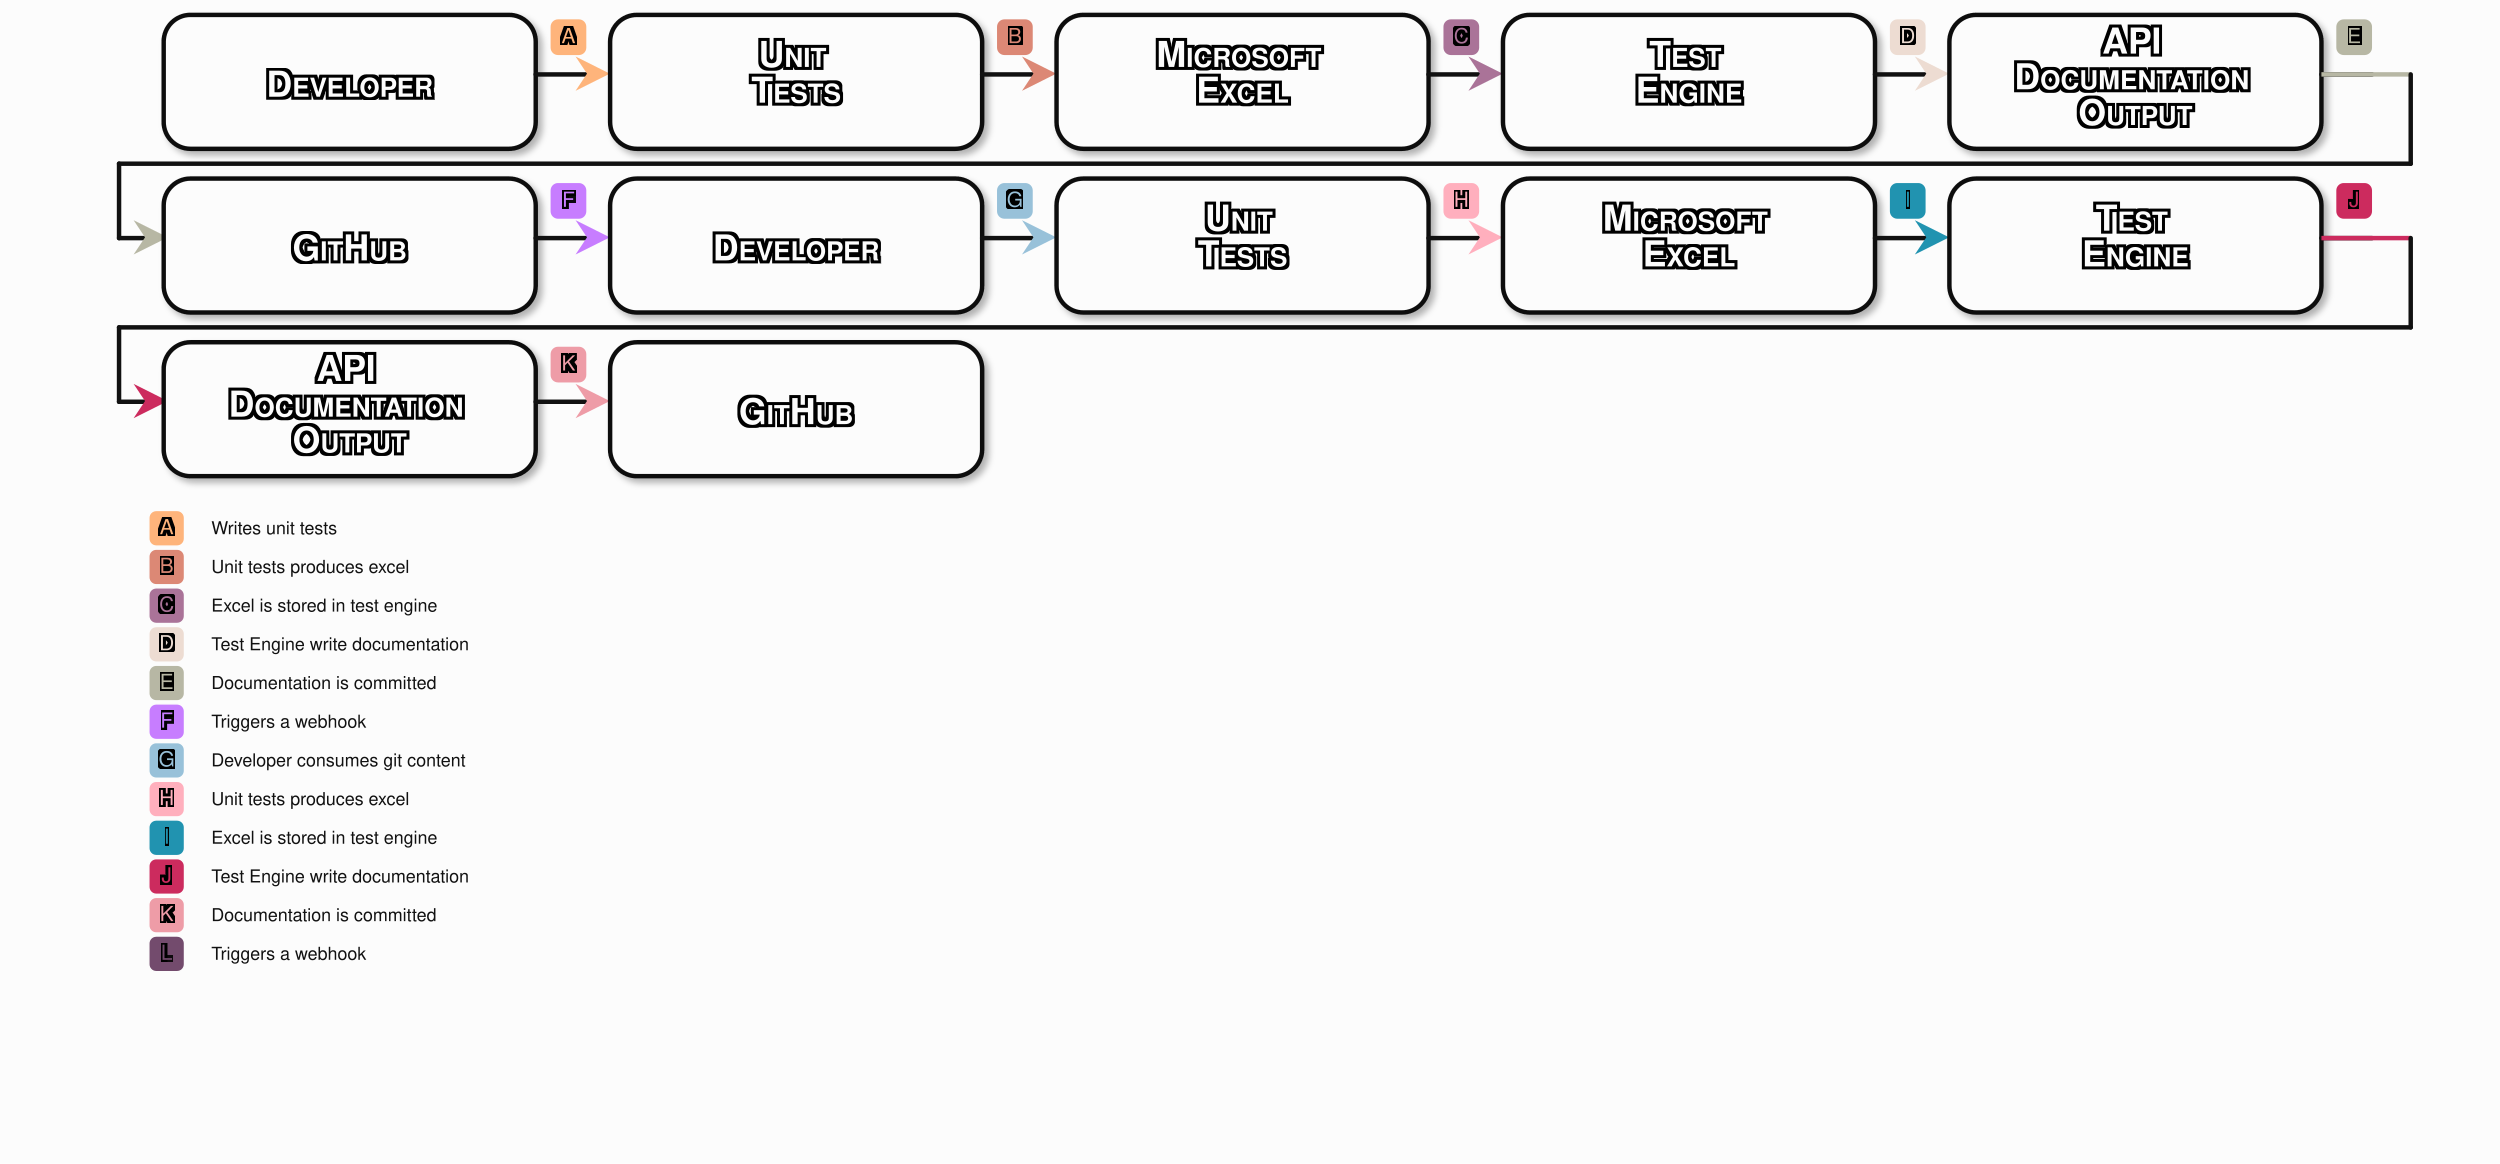
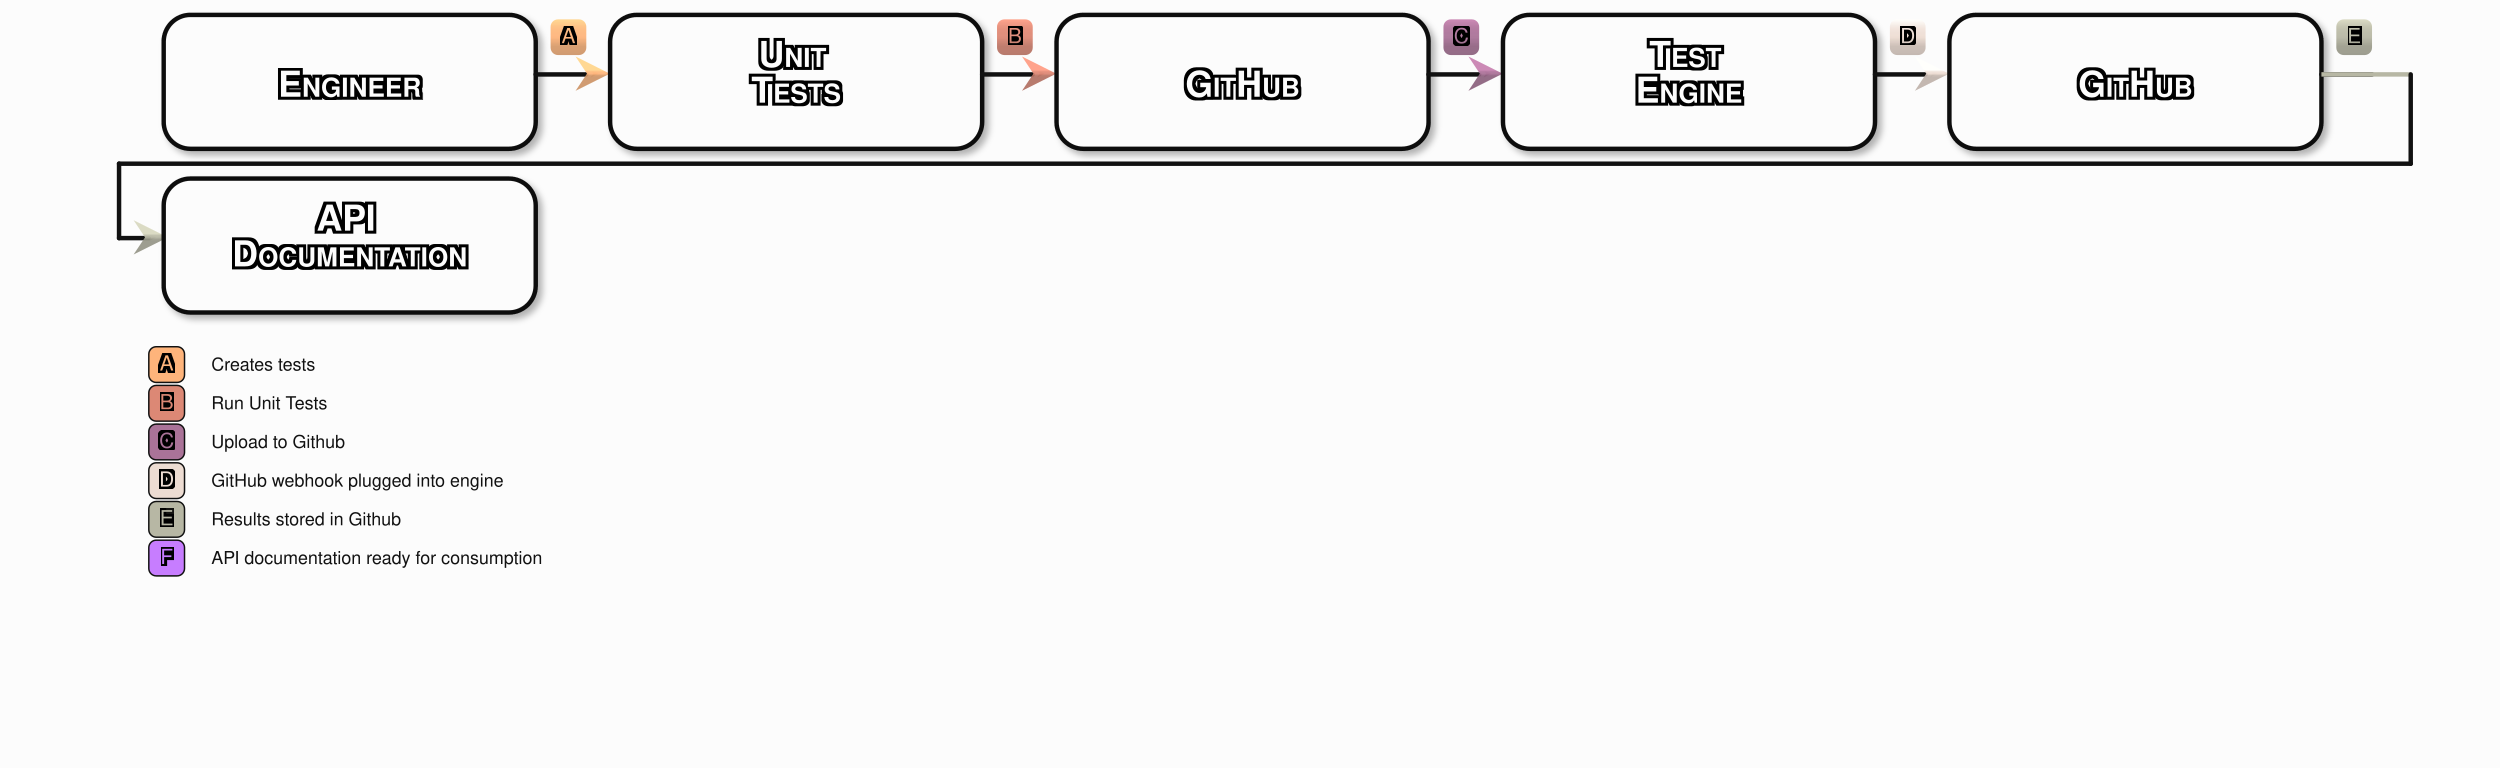
- <svg xmlns="http://www.w3.org/2000/svg" xmlns:xlink="http://www.w3.org/1999/xlink" width="1344.0" height="625.6" viewBox="0 0 1680.0 782.0" id="diag_3e98c5c1-22a8-4a05-9fa6-a6bada9e1af7">
+ <svg xmlns="http://www.w3.org/2000/svg" xmlns:xlink="http://www.w3.org/1999/xlink" width="472.5" height="145.125" viewBox="0 0 1680.0 516.0" id="diag_8af48d75-e141-403f-968f-2d436369a37c">
  <defs>
-     <linearGradient id="grad0" x2="0%" y2="100%">
-       <stop stop-color="#feb47b" stop-opacity="1" offset="0%" />
-       <stop stop-color="hsl(26.0,98.5%,73.9%)" stop-opacity="1" offset="100%" />
+     <linearGradient id="grad0" x1="0%" y1="0%" x2="0%" y2="100%">
+       <stop offset="0%" style="stop-color:#ffd893" stop-opacity="1.0" />
+       <stop offset="25%" style="stop-color:#febd81" stop-opacity="0.975" />
+       <stop offset="50%" style="stop-color:#feb47b" stop-opacity="0.95" />
+       <stop offset="75%" style="stop-color:#d79968" stop-opacity="0.925" />
+       <stop offset="100%" style="stop-color:#cb9062" stop-opacity="0.9" />
    </linearGradient>
-     <linearGradient id="grad1" x2="0%" y2="100%">
-       <stop stop-color="#dc8875" stop-opacity="1" offset="0%" />
-       <stop stop-color="hsl(11.0,59.5%,66.1%)" stop-opacity="1" offset="100%" />
+     <linearGradient id="grad1" x1="0%" y1="0%" x2="0%" y2="100%">
+       <stop offset="0%" style="stop-color:#ffa38c" stop-opacity="1.0" />
+       <stop offset="25%" style="stop-color:#e48e7a" stop-opacity="0.975" />
+       <stop offset="50%" style="stop-color:#dc8875" stop-opacity="0.95" />
+       <stop offset="75%" style="stop-color:#bb7363" stop-opacity="0.925" />
+       <stop offset="100%" style="stop-color:#b06c5d" stop-opacity="0.9" />
    </linearGradient>
-     <linearGradient id="grad2" x2="0%" y2="100%">
-       <stop stop-color="#aa7398" stop-opacity="1" offset="0%" />
-       <stop stop-color="hsl(320.0,24.4%,55.9%)" stop-opacity="1" offset="100%" />
+     <linearGradient id="grad2" x1="0%" y1="0%" x2="0%" y2="100%">
+       <stop offset="0%" style="stop-color:#cc8ab6" stop-opacity="1.0" />
+       <stop offset="25%" style="stop-color:#b2789f" stop-opacity="0.975" />
+       <stop offset="50%" style="stop-color:#aa7398" stop-opacity="0.95" />
+       <stop offset="75%" style="stop-color:#906180" stop-opacity="0.925" />
+       <stop offset="100%" style="stop-color:#885c79" stop-opacity="0.9" />
    </linearGradient>
-     <linearGradient id="grad3" x2="0%" y2="100%">
-       <stop stop-color="#eddcd2" stop-opacity="1" offset="0%" />
-       <stop stop-color="hsl(22.0,42.9%,87.6%)" stop-opacity="1" offset="100%" />
+     <linearGradient id="grad3" x1="0%" y1="0%" x2="0%" y2="100%">
+       <stop offset="0%" style="stop-color:#fffffc" stop-opacity="1.0" />
+       <stop offset="25%" style="stop-color:#f1e4dc" stop-opacity="0.975" />
+       <stop offset="50%" style="stop-color:#eddcd2" stop-opacity="0.95" />
+       <stop offset="75%" style="stop-color:#c9bbb2" stop-opacity="0.925" />
+       <stop offset="100%" style="stop-color:#bdb0a8" stop-opacity="0.9" />
    </linearGradient>
-     <linearGradient id="grad4" x2="0%" y2="100%">
-       <stop stop-color="#b7b7a4" stop-opacity="1" offset="0%" />
-       <stop stop-color="hsl(60.0,11.7%,68.0%)" stop-opacity="1" offset="100%" />
+     <linearGradient id="grad4" x1="0%" y1="0%" x2="0%" y2="100%">
+       <stop offset="0%" style="stop-color:#dbdbc4" stop-opacity="1.0" />
+       <stop offset="25%" style="stop-color:#c0c0ac" stop-opacity="0.975" />
+       <stop offset="50%" style="stop-color:#b7b7a4" stop-opacity="0.95" />
+       <stop offset="75%" style="stop-color:#9b9b8b" stop-opacity="0.925" />
+       <stop offset="100%" style="stop-color:#929283" stop-opacity="0.9" />
    </linearGradient>
-     <linearGradient id="grad5" x2="0%" y2="100%">
-       <stop stop-color="#c77dff" stop-opacity="1" offset="0%" />
-       <stop stop-color="hsl(274.0,100.0%,74.5%)" stop-opacity="1" offset="100%" />
+     <linearGradient id="grad5" x1="0%" y1="0%" x2="0%" y2="100%">
+       <stop offset="0%" style="stop-color:#ee96ff" stop-opacity="1.0" />
+       <stop offset="25%" style="stop-color:#d083ff" stop-opacity="0.975" />
+       <stop offset="50%" style="stop-color:#c77dff" stop-opacity="0.95" />
+       <stop offset="75%" style="stop-color:#a96ad8" stop-opacity="0.925" />
+       <stop offset="100%" style="stop-color:#9f64cc" stop-opacity="0.9" />
    </linearGradient>
-     <linearGradient id="grad6" x2="0%" y2="100%">
-       <stop stop-color="#98c1d9" stop-opacity="1" offset="0%" />
-       <stop stop-color="hsl(202.0,46.1%,72.4%)" stop-opacity="1" offset="100%" />
-     </linearGradient>
-     <linearGradient id="grad7" x2="0%" y2="100%">
-       <stop stop-color="#ffafbd" stop-opacity="1" offset="0%" />
-       <stop stop-color="hsl(349.0,100.0%,84.3%)" stop-opacity="1" offset="100%" />
-     </linearGradient>
-     <linearGradient id="grad8" x2="0%" y2="100%">
-       <stop stop-color="#2193b0" stop-opacity="1" offset="0%" />
-       <stop stop-color="hsl(192.0,68.4%,41.0%)" stop-opacity="1" offset="100%" />
-     </linearGradient>
-     <linearGradient id="grad9" x2="0%" y2="100%">
-       <stop stop-color="#cc2b5e" stop-opacity="1" offset="0%" />
-       <stop stop-color="hsl(341.0,65.2%,48.4%)" stop-opacity="1" offset="100%" />
-     </linearGradient>
-     <linearGradient id="grad10" x2="0%" y2="100%">
-       <stop stop-color="#ee9ca7" stop-opacity="1" offset="0%" />
-       <stop stop-color="hsl(352.0,70.7%,77.3%)" stop-opacity="1" offset="100%" />
-     </linearGradient>
-     <linearGradient id="grad11" x2="0%" y2="100%">
-       <stop stop-color="#734b6d" stop-opacity="1" offset="0%" />
-       <stop stop-color="hsl(309.0,21.1%,37.3%)" stop-opacity="1" offset="100%" />
-     </linearGradient>
-     <linearGradient id="grad12" x2="0%" y2="100%">
-       <stop stop-color="#bdc3c7" stop-opacity="1" offset="0%" />
-       <stop stop-color="hsl(204.0,8.2%,76.1%)" stop-opacity="1" offset="100%" />
+     <linearGradient id="grad6" x1="0%" y1="0%" x2="0%" y2="100%">
+       <stop offset="0%" style="stop-color:#b6e7ff" stop-opacity="1.0" />
+       <stop offset="25%" style="stop-color:#9fcae2" stop-opacity="0.975" />
+       <stop offset="50%" style="stop-color:#98c1d9" stop-opacity="0.95" />
+       <stop offset="75%" style="stop-color:#80a3b8" stop-opacity="0.925" />
+       <stop offset="100%" style="stop-color:#799aad" stop-opacity="0.9" />
    </linearGradient>
    <filter id="filter">
      <feMorphology in="SourceAlpha" operator="dilate" radius="2" result="OUTLINE" />
      <feComposite operator="out" in="OUTLINE" in2="SourceAlpha" />
    </filter>
    <filter id="poly" x="0" y="0" width="200%" height="200%">
      <feOffset result="offOut" in="SourceGraphic" dx="10" dy="15" />
      <feGaussianBlur result="blurOut" in="offOut" stdDeviation="5" />
      <feBlend in="SourceGraphic" in2="blurOut" mode="normal" />
    </filter>
    <filter id="shadow2">
      <feDropShadow dx="-0.8" dy="-0.8" stdDeviation="0" flood-color="pink" flood-opacity="0.5" />
    </filter>
-     <style>#diag_3e98c5c1-22a8-4a05-9fa6-a6bada9e1af7 .shadowed {-webkit-filter: drop-shadow( 3px 3px 2px rgba(0, 0, 0, .3));filter: drop-shadow( 3px 3px 2px rgba(0, 0, 0, .3));}#diag_3e98c5c1-22a8-4a05-9fa6-a6bada9e1af7 .filtered {filter: url(#filter);fill: black;font-family: Helvetica,Arial, sans-serif;font-size: 100px;}#diag_3e98c5c1-22a8-4a05-9fa6-a6bada9e1af7 .filtered-small {filter: url(#filter);fill: black;font-family: Helvetica,Arial, sans-serif;font-size: 14px;}#diag_3e98c5c1-22a8-4a05-9fa6-a6bada9e1af7 .glass:after,.glass:before{content:"";display:block;position:absolute}.glass{overflow:hidden;color:#fff;text-shadow:0 1px 2px rgba(0,0,0,.7);background-image:radial-gradient(circle at center,rgba(0,167,225,.25),rgba(0,110,149,.5));box-shadow:0 5px 10px rgba(0,0,0,.75),inset 0 0 0 2px rgba(0,0,0,.3),inset 0 -6px 6px -3px rgba(0,129,174,.2);position:relative}.glass:after{background:rgba(0,167,225,.2);z-index:0;height:100%;width:100%;top:0;left:0;backdrop-filter:blur(3px) saturate(400%);-webkit-backdrop-filter:blur(3px) saturate(400%)}.glass:before{width:calc(100% - 4px);height:35px;background-image:linear-gradient(rgba(255,255,255,.7),rgba(255,255,255,0));top:2px;left:2px;border-radius:30px 30px 200px 200px;opacity:.7}.glass:hover{text-shadow:0 1px 2px rgba(0,0,0,.9)}.glass:hover:before{opacity:1}.glass:active{text-shadow:0 0 2px rgba(0,0,0,.9);box-shadow:0 3px 8px rgba(0,0,0,.75),inset 0 0 0 2px rgba(0,0,0,.3),inset 0 -6px 6px -3px rgba(0,129,174,.2)}.glass:active:before{height:25px}#diag_3e98c5c1-22a8-4a05-9fa6-a6bada9e1af7 .boxText {font-size:24px;font-family: Helvetica,Arial, sans-serif;font-variant: small-caps;font-weight: bold;}</style>
+     <style>#diag_8af48d75-e141-403f-968f-2d436369a37c .shadowed { -webkit-filter: drop-shadow( 3px 3px 2px rgba(0, 0, 0, .3)); filter: drop-shadow( 3px 3px 2px rgba(0, 0, 0, .3)); } #diag_8af48d75-e141-403f-968f-2d436369a37c .filtered { filter: url(#filter); fill: black; font-family: Helvetica,Arial, sans-serif; font-size: 100px; } #diag_8af48d75-e141-403f-968f-2d436369a37c .filtered-small { filter: url(#filter); fill: black; font-family: Helvetica,Arial, sans-serif; font-size: 14px; } #diag_8af48d75-e141-403f-968f-2d436369a37c .glass:after,.glass:before{content:"";display:block;position:absolute}.glass{overflow:hidden;color:#fff;text-shadow:0 1px 2px rgba(0,0,0,.7);background-image:radial-gradient(circle at center,rgba(0,167,225,.25),rgba(0,110,149,.5));box-shadow:0 5px 10px rgba(0,0,0,.75),inset 0 0 0 2px rgba(0,0,0,.3),inset 0 -6px 6px -3px rgba(0,129,174,.2);position:relative}.glass:after{background:rgba(0,167,225,.2);z-index:0;height:100%;width:100%;top:0;left:0;backdrop-filter:blur(3px) saturate(400%);-webkit-backdrop-filter:blur(3px) saturate(400%)}.glass:before{width:calc(100% - 4px);height:35px;background-image:linear-gradient(rgba(255,255,255,.7),rgba(255,255,255,0));top:2px;left:2px;border-radius:30px 30px 200px 200px;opacity:.7}.glass:hover{text-shadow:0 1px 2px rgba(0,0,0,.9)}.glass:hover:before{opacity:1}.glass:active{text-shadow:0 0 2px rgba(0,0,0,.9);box-shadow:0 3px 8px rgba(0,0,0,.75),inset 0 0 0 2px rgba(0,0,0,.3),inset 0 -6px 6px -3px rgba(0,129,174,.2)}.glass:active:before{height:25px} #diag_8af48d75-e141-403f-968f-2d436369a37c .boxText { font-size:24px; font-family: Helvetica,Arial, sans-serif; font-variant: small-caps; font-weight: bold; }</style>
    <polygon id="ppoint" points="0,5 1.667,2.5 0,0 5,2.5" stroke-width="7" />
    <rect id="bbox" class="shadowed" width="250" height="90" ry="18" rx="18" />
    <path id="hconnector" d="M260,50.0 h34" stroke-width="3" stroke-linecap="round" stroke-linejoin="round" />
    <path id="vconnector" d="M135,100 v34" stroke-width="3" stroke-linecap="round" stroke-linejoin="round" />
  </defs>
  <rect width="100%" height="100%" fill="#fcfcfc" />
  <g transform="translate(100,0)">
    <g transform="translate(0,0)">
      <use xlink:href="#bbox" x="10" y="10" fill="#fcfcfc" stroke="#111111" stroke-width="3" />
      <text x="135" y="65" text-anchor="middle" class="filtered glass boxText">
-         <tspan x="135">Developer</tspan>
+         <tspan x="135">Engineer</tspan>
      </text>
      <use xlink:href="#hconnector" stroke="#111111" fill="#111111" />
      <g transform="translate(297,47)">
        <use xlink:href="#ppoint" fill="url(#grad0)" stroke-width="7" stroke="url(#grad0)" />
      </g>
      <rect x="270" y="13" height="24" width="24" fill="url(#grad0)" rx="5" ry="5" />
      <text x="282" y="29" fill="#111111" text-anchor="middle" class="filtered-small glass">A</text>
    </g>
    <g transform="translate(300,0)">
      <use xlink:href="#bbox" x="10" y="10" fill="#fcfcfc" stroke="#111111" stroke-width="3" />
      <text x="135" y="45" text-anchor="middle" class="filtered glass boxText">
        <tspan x="135">Unit</tspan>
        <tspan x="135" dy="24">Tests</tspan>
      </text>
      <use xlink:href="#hconnector" stroke="#111111" fill="#111111" />
      <g transform="translate(297,47)">
        <use xlink:href="#ppoint" fill="url(#grad1)" stroke-width="7" stroke="url(#grad1)" />
      </g>
      <rect x="270" y="13" height="24" width="24" fill="url(#grad1)" rx="5" ry="5" />
      <text x="282" y="29" fill="#111111" text-anchor="middle" class="filtered-small glass">B</text>
    </g>
    <g transform="translate(600,0)">
      <use xlink:href="#bbox" x="10" y="10" fill="#fcfcfc" stroke="#111111" stroke-width="3" />
-       <text x="135" y="45" text-anchor="middle" class="filtered glass boxText">
-         <tspan x="135">Microsoft</tspan>
-         <tspan x="135" dy="24">Excel</tspan>
+       <text x="135" y="65" text-anchor="middle" class="filtered glass boxText">
+         <tspan x="135">GitHub</tspan>
      </text>
      <use xlink:href="#hconnector" stroke="#111111" fill="#111111" />
      <g transform="translate(297,47)">
        <use xlink:href="#ppoint" fill="url(#grad2)" stroke-width="7" stroke="url(#grad2)" />
      </g>
      <rect x="270" y="13" height="24" width="24" fill="url(#grad2)" rx="5" ry="5" />
      <text x="282" y="29" fill="#111111" text-anchor="middle" class="filtered-small glass">C</text>
    </g>
    <g transform="translate(900,0)">
      <use xlink:href="#bbox" x="10" y="10" fill="#fcfcfc" stroke="#111111" stroke-width="3" />
      <text x="135" y="45" text-anchor="middle" class="filtered glass boxText">
        <tspan x="135">Test</tspan>
        <tspan x="135" dy="24">Engine</tspan>
      </text>
      <use xlink:href="#hconnector" stroke="#111111" fill="#111111" />
      <g transform="translate(297,47)">
        <use xlink:href="#ppoint" fill="url(#grad3)" stroke-width="7" stroke="url(#grad3)" />
      </g>
      <rect x="270" y="13" height="24" width="24" fill="url(#grad3)" rx="5" ry="5" />
      <text x="282" y="29" fill="#111111" text-anchor="middle" class="filtered-small glass">D</text>
    </g>
    <g transform="translate(1200,0)">
      <use xlink:href="#bbox" x="10" y="10" fill="#fcfcfc" stroke="#111111" stroke-width="3" />
-       <text x="135" y="36" text-anchor="middle" class="filtered glass boxText">
-         <tspan x="135">API</tspan>
-         <tspan x="135" dy="24">Documentation</tspan>
-         <tspan x="135" dy="24">Output</tspan>
+       <text x="135" y="65" text-anchor="middle" class="filtered glass boxText">
+         <tspan x="135">GitHub</tspan>
      </text>
      <use xlink:href="#hconnector" stroke="#111111" fill="#111111" />
      <rect x="270" y="13" height="24" width="24" fill="url(#grad4)" rx="5" ry="5" />
      <text x="282" y="29" fill="#111111" text-anchor="middle" class="filtered-small glass">E</text>
      <g transform="translate(260,50)">
        <path d="M0,0 L60,0" fill="#111111" stroke-width="3" stroke="#b7b7a4" />
        <line x1="60" x2="60" y1="0" y2="60" stroke-width="3" stroke="#111111" stroke-linecap="round" stroke-linejoin="round" />
        <line x1="60" x2="-1480" y1="60" y2="60" stroke-width="3" stroke="#111111" stroke-linecap="round" stroke-linejoin="round" />
        <line x1="-1480" x2="-1480" y1="110" y2="60" stroke-width="3" stroke="#111111" stroke-linecap="round" stroke-linejoin="round" />
        <line x1="-1480" x2="-1460" y1="110" y2="110" stroke-width="3" stroke="#111111" stroke-linecap="round" stroke-linejoin="round" />
        <g transform="translate(-1460,107)">
          <use xlink:href="#ppoint" fill="url(#grad4)" stroke-width="7" stroke="url(#grad4)" />
        </g>
      </g>
    </g>
    <g transform="translate(0,110)">
      <use xlink:href="#bbox" x="10" y="10" fill="#fcfcfc" stroke="#111111" stroke-width="3" />
-       <text x="135" y="65" text-anchor="middle" class="filtered glass boxText">
-         <tspan x="135">GitHub</tspan>
-       </text>
-       <use xlink:href="#hconnector" stroke="#111111" fill="#111111" />
-       <g transform="translate(297,47)">
-         <use xlink:href="#ppoint" fill="url(#grad5)" stroke-width="7" stroke="url(#grad5)" />
-       </g>
-       <rect x="270" y="13" height="24" width="24" fill="url(#grad5)" rx="5" ry="5" />
-       <text x="282" y="29" fill="#111111" text-anchor="middle" class="filtered-small glass">F</text>
-     </g>
-     <g transform="translate(300,110)">
-       <use xlink:href="#bbox" x="10" y="10" fill="#fcfcfc" stroke="#111111" stroke-width="3" />
-       <text x="135" y="65" text-anchor="middle" class="filtered glass boxText">
-         <tspan x="135">Developer</tspan>
-       </text>
-       <use xlink:href="#hconnector" stroke="#111111" fill="#111111" />
-       <g transform="translate(297,47)">
-         <use xlink:href="#ppoint" fill="url(#grad6)" stroke-width="7" stroke="url(#grad6)" />
-       </g>
-       <rect x="270" y="13" height="24" width="24" fill="url(#grad6)" rx="5" ry="5" />
-       <text x="282" y="29" fill="#111111" text-anchor="middle" class="filtered-small glass">G</text>
-     </g>
-     <g transform="translate(600,110)">
-       <use xlink:href="#bbox" x="10" y="10" fill="#fcfcfc" stroke="#111111" stroke-width="3" />
      <text x="135" y="45" text-anchor="middle" class="filtered glass boxText">
-         <tspan x="135">Unit</tspan>
-         <tspan x="135" dy="24">Tests</tspan>
-       </text>
-       <use xlink:href="#hconnector" stroke="#111111" fill="#111111" />
-       <g transform="translate(297,47)">
-         <use xlink:href="#ppoint" fill="url(#grad7)" stroke-width="7" stroke="url(#grad7)" />
-       </g>
-       <rect x="270" y="13" height="24" width="24" fill="url(#grad7)" rx="5" ry="5" />
-       <text x="282" y="29" fill="#111111" text-anchor="middle" class="filtered-small glass">H</text>
-     </g>
-     <g transform="translate(900,110)">
-       <use xlink:href="#bbox" x="10" y="10" fill="#fcfcfc" stroke="#111111" stroke-width="3" />
-       <text x="135" y="45" text-anchor="middle" class="filtered glass boxText">
-         <tspan x="135">Microsoft</tspan>
-         <tspan x="135" dy="24">Excel</tspan>
-       </text>
-       <use xlink:href="#hconnector" stroke="#111111" fill="#111111" />
-       <g transform="translate(297,47)">
-         <use xlink:href="#ppoint" fill="url(#grad8)" stroke-width="7" stroke="url(#grad8)" />
-       </g>
-       <rect x="270" y="13" height="24" width="24" fill="url(#grad8)" rx="5" ry="5" />
-       <text x="282" y="29" fill="#111111" text-anchor="middle" class="filtered-small glass">I</text>
-     </g>
-     <g transform="translate(1200,110)">
-       <use xlink:href="#bbox" x="10" y="10" fill="#fcfcfc" stroke="#111111" stroke-width="3" />
-       <text x="135" y="45" text-anchor="middle" class="filtered glass boxText">
-         <tspan x="135">Test</tspan>
-         <tspan x="135" dy="24">Engine</tspan>
-       </text>
-       <use xlink:href="#hconnector" stroke="#111111" fill="#111111" />
-       <rect x="270" y="13" height="24" width="24" fill="url(#grad9)" rx="5" ry="5" />
-       <text x="282" y="29" fill="#111111" text-anchor="middle" class="filtered-small glass">J</text>
-       <g transform="translate(260,50)">
-         <path d="M0,0 L60,0" fill="#111111" stroke-width="3" stroke="#cc2b5e" />
-         <line x1="60" x2="60" y1="0" y2="60" stroke-width="3" stroke="#111111" stroke-linecap="round" stroke-linejoin="round" />
-         <line x1="60" x2="-1480" y1="60" y2="60" stroke-width="3" stroke="#111111" stroke-linecap="round" stroke-linejoin="round" />
-         <line x1="-1480" x2="-1480" y1="110" y2="60" stroke-width="3" stroke="#111111" stroke-linecap="round" stroke-linejoin="round" />
-         <line x1="-1480" x2="-1460" y1="110" y2="110" stroke-width="3" stroke="#111111" stroke-linecap="round" stroke-linejoin="round" />
-         <g transform="translate(-1460,107)">
-           <use xlink:href="#ppoint" fill="url(#grad9)" stroke-width="7" stroke="url(#grad9)" />
-         </g>
-       </g>
-     </g>
-     <g transform="translate(0,220)">
-       <use xlink:href="#bbox" x="10" y="10" fill="#fcfcfc" stroke="#111111" stroke-width="3" />
-       <text x="135" y="36" text-anchor="middle" class="filtered glass boxText">
        <tspan x="135">API</tspan>
        <tspan x="135" dy="24">Documentation</tspan>
-         <tspan x="135" dy="24">Output</tspan>
-       </text>
-       <use xlink:href="#hconnector" stroke="#111111" fill="#111111" />
-       <g transform="translate(297,47)">
-         <use xlink:href="#ppoint" fill="url(#grad10)" stroke-width="7" stroke="url(#grad10)" />
-       </g>
-       <rect x="270" y="13" height="24" width="24" fill="url(#grad10)" rx="5" ry="5" />
-       <text x="282" y="29" fill="#111111" text-anchor="middle" class="filtered-small glass">K</text>
-     </g>
-     <g transform="translate(300,220)">
-       <use xlink:href="#bbox" x="10" y="10" fill="#fcfcfc" stroke="#111111" stroke-width="3" />
-       <text x="135" y="65" text-anchor="middle" class="filtered glass boxText">
-         <tspan x="135">GitHub</tspan>
      </text>
    </g>
  </g>
-   <g transform="translate(100,330.0)">
+   <g transform="translate(100,220.0)">
    <g transform="translate(0,0)">
-       <rect x="0" y="13" height="24" width="24" fill="#feb47b" stroke="#fcfcfc" rx="5" ry="5" />
+       <rect x="0" y="13" height="24" width="24" fill="#feb47b" stroke="#111111" rx="5" ry="5" />
      <text x="12" y="29" fill="#111111" text-anchor="middle" class="filtered-small glass" style="font-family: Helvetica, Arial, sans-serif;">A</text>
-       <text x="42" y="29" fill="#111111" text-anchor="start" style="font-family: Helvetica, Arial, sans-serif;" class="desc_txt">Writes unit tests</text>
+       <text x="42" y="29" fill="#111111" text-anchor="start" style="font-family: Helvetica, Arial, sans-serif;" class="desc_txt">Creates tests</text>
    </g>
    <g transform="translate(0,26)">
-       <rect x="0" y="13" height="24" width="24" fill="#dc8875" stroke="#fcfcfc" rx="5" ry="5" />
+       <rect x="0" y="13" height="24" width="24" fill="#dc8875" stroke="#111111" rx="5" ry="5" />
      <text x="12" y="29" fill="#111111" text-anchor="middle" class="filtered-small glass" style="font-family: Helvetica, Arial, sans-serif;">B</text>
-       <text x="42" y="29" fill="#111111" text-anchor="start" style="font-family: Helvetica, Arial, sans-serif;" class="desc_txt">Unit tests produces excel</text>
+       <text x="42" y="29" fill="#111111" text-anchor="start" style="font-family: Helvetica, Arial, sans-serif;" class="desc_txt">Run Unit Tests</text>
    </g>
    <g transform="translate(0,52)">
-       <rect x="0" y="13" height="24" width="24" fill="#aa7398" stroke="#fcfcfc" rx="5" ry="5" />
+       <rect x="0" y="13" height="24" width="24" fill="#aa7398" stroke="#111111" rx="5" ry="5" />
      <text x="12" y="29" fill="#111111" text-anchor="middle" class="filtered-small glass" style="font-family: Helvetica, Arial, sans-serif;">C</text>
-       <text x="42" y="29" fill="#111111" text-anchor="start" style="font-family: Helvetica, Arial, sans-serif;" class="desc_txt">Excel is stored in test engine</text>
+       <text x="42" y="29" fill="#111111" text-anchor="start" style="font-family: Helvetica, Arial, sans-serif;" class="desc_txt">Upload to Github</text>
    </g>
    <g transform="translate(0,78)">
-       <rect x="0" y="13" height="24" width="24" fill="#eddcd2" stroke="#fcfcfc" rx="5" ry="5" />
+       <rect x="0" y="13" height="24" width="24" fill="#eddcd2" stroke="#111111" rx="5" ry="5" />
      <text x="12" y="29" fill="#111111" text-anchor="middle" class="filtered-small glass" style="font-family: Helvetica, Arial, sans-serif;">D</text>
-       <text x="42" y="29" fill="#111111" text-anchor="start" style="font-family: Helvetica, Arial, sans-serif;" class="desc_txt">Test Engine write documentation</text>
+       <text x="42" y="29" fill="#111111" text-anchor="start" style="font-family: Helvetica, Arial, sans-serif;" class="desc_txt">GitHub webhook plugged into engine</text>
    </g>
    <g transform="translate(0,104)">
-       <rect x="0" y="13" height="24" width="24" fill="#b7b7a4" stroke="#fcfcfc" rx="5" ry="5" />
+       <rect x="0" y="13" height="24" width="24" fill="#b7b7a4" stroke="#111111" rx="5" ry="5" />
      <text x="12" y="29" fill="#111111" text-anchor="middle" class="filtered-small glass" style="font-family: Helvetica, Arial, sans-serif;">E</text>
-       <text x="42" y="29" fill="#111111" text-anchor="start" style="font-family: Helvetica, Arial, sans-serif;" class="desc_txt">Documentation is committed</text>
+       <text x="42" y="29" fill="#111111" text-anchor="start" style="font-family: Helvetica, Arial, sans-serif;" class="desc_txt">Results stored in Github</text>
    </g>
    <g transform="translate(0,130)">
-       <rect x="0" y="13" height="24" width="24" fill="#c77dff" stroke="#fcfcfc" rx="5" ry="5" />
+       <rect x="0" y="13" height="24" width="24" fill="#c77dff" stroke="#111111" rx="5" ry="5" />
      <text x="12" y="29" fill="#111111" text-anchor="middle" class="filtered-small glass" style="font-family: Helvetica, Arial, sans-serif;">F</text>
-       <text x="42" y="29" fill="#111111" text-anchor="start" style="font-family: Helvetica, Arial, sans-serif;" class="desc_txt">Triggers a webhook</text>
-     </g>
-     <g transform="translate(0,156)">
-       <rect x="0" y="13" height="24" width="24" fill="#98c1d9" stroke="#fcfcfc" rx="5" ry="5" />
-       <text x="12" y="29" fill="#111111" text-anchor="middle" class="filtered-small glass" style="font-family: Helvetica, Arial, sans-serif;">G</text>
-       <text x="42" y="29" fill="#111111" text-anchor="start" style="font-family: Helvetica, Arial, sans-serif;" class="desc_txt">Developer consumes git content</text>
-     </g>
-     <g transform="translate(0,182)">
-       <rect x="0" y="13" height="24" width="24" fill="#ffafbd" stroke="#fcfcfc" rx="5" ry="5" />
-       <text x="12" y="29" fill="#111111" text-anchor="middle" class="filtered-small glass" style="font-family: Helvetica, Arial, sans-serif;">H</text>
-       <text x="42" y="29" fill="#111111" text-anchor="start" style="font-family: Helvetica, Arial, sans-serif;" class="desc_txt">Unit tests produces excel</text>
-     </g>
-     <g transform="translate(0,208)">
-       <rect x="0" y="13" height="24" width="24" fill="#2193b0" stroke="#fcfcfc" rx="5" ry="5" />
-       <text x="12" y="29" fill="#111111" text-anchor="middle" class="filtered-small glass" style="font-family: Helvetica, Arial, sans-serif;">I</text>
-       <text x="42" y="29" fill="#111111" text-anchor="start" style="font-family: Helvetica, Arial, sans-serif;" class="desc_txt">Excel is stored in test engine</text>
-     </g>
-     <g transform="translate(0,234)">
-       <rect x="0" y="13" height="24" width="24" fill="#cc2b5e" stroke="#fcfcfc" rx="5" ry="5" />
-       <text x="12" y="29" fill="#111111" text-anchor="middle" class="filtered-small glass" style="font-family: Helvetica, Arial, sans-serif;">J</text>
-       <text x="42" y="29" fill="#111111" text-anchor="start" style="font-family: Helvetica, Arial, sans-serif;" class="desc_txt">Test Engine write documentation</text>
-     </g>
-     <g transform="translate(0,260)">
-       <rect x="0" y="13" height="24" width="24" fill="#ee9ca7" stroke="#fcfcfc" rx="5" ry="5" />
-       <text x="12" y="29" fill="#111111" text-anchor="middle" class="filtered-small glass" style="font-family: Helvetica, Arial, sans-serif;">K</text>
-       <text x="42" y="29" fill="#111111" text-anchor="start" style="font-family: Helvetica, Arial, sans-serif;" class="desc_txt">Documentation is committed</text>
-     </g>
-     <g transform="translate(0,286)">
-       <rect x="0" y="13" height="24" width="24" fill="#734b6d" stroke="#fcfcfc" rx="5" ry="5" />
-       <text x="12" y="29" fill="#111111" text-anchor="middle" class="filtered-small glass" style="font-family: Helvetica, Arial, sans-serif;">L</text>
-       <text x="42" y="29" fill="#111111" text-anchor="start" style="font-family: Helvetica, Arial, sans-serif;" class="desc_txt">Triggers a webhook</text>
+       <text x="42" y="29" fill="#111111" text-anchor="start" style="font-family: Helvetica, Arial, sans-serif;" class="desc_txt">API documentation ready for consumption</text>
    </g>
  </g>
</svg>
